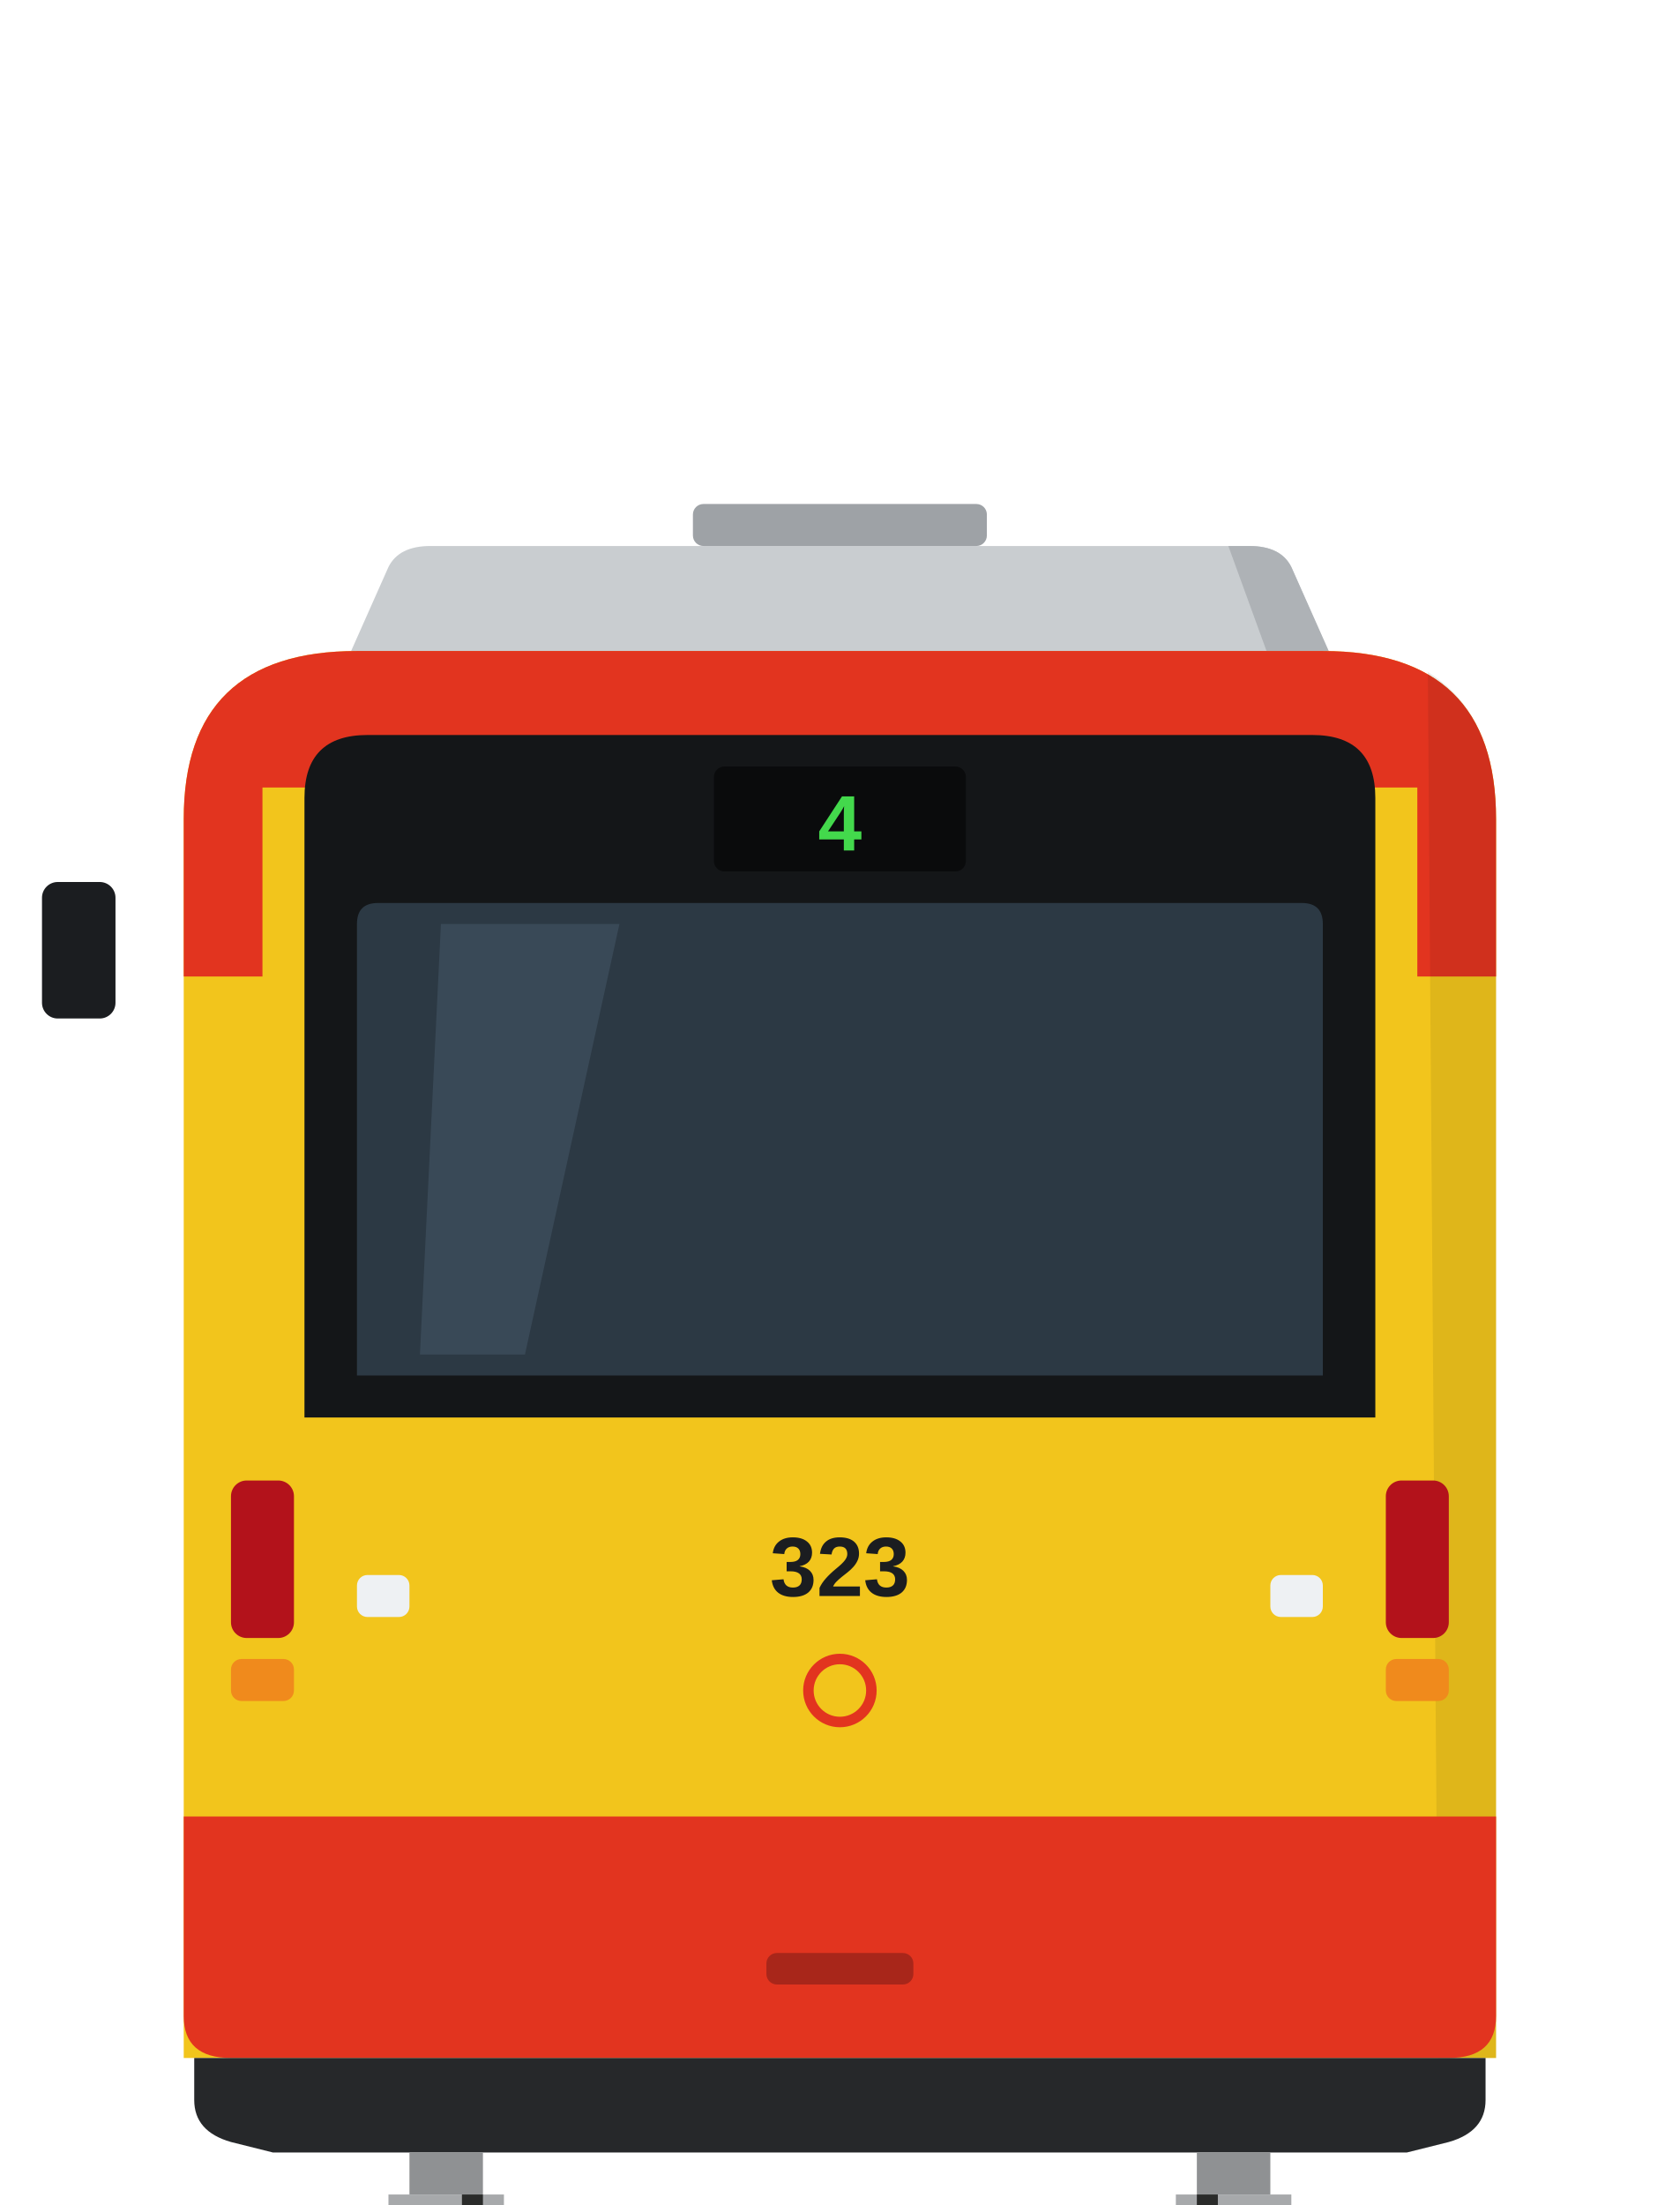
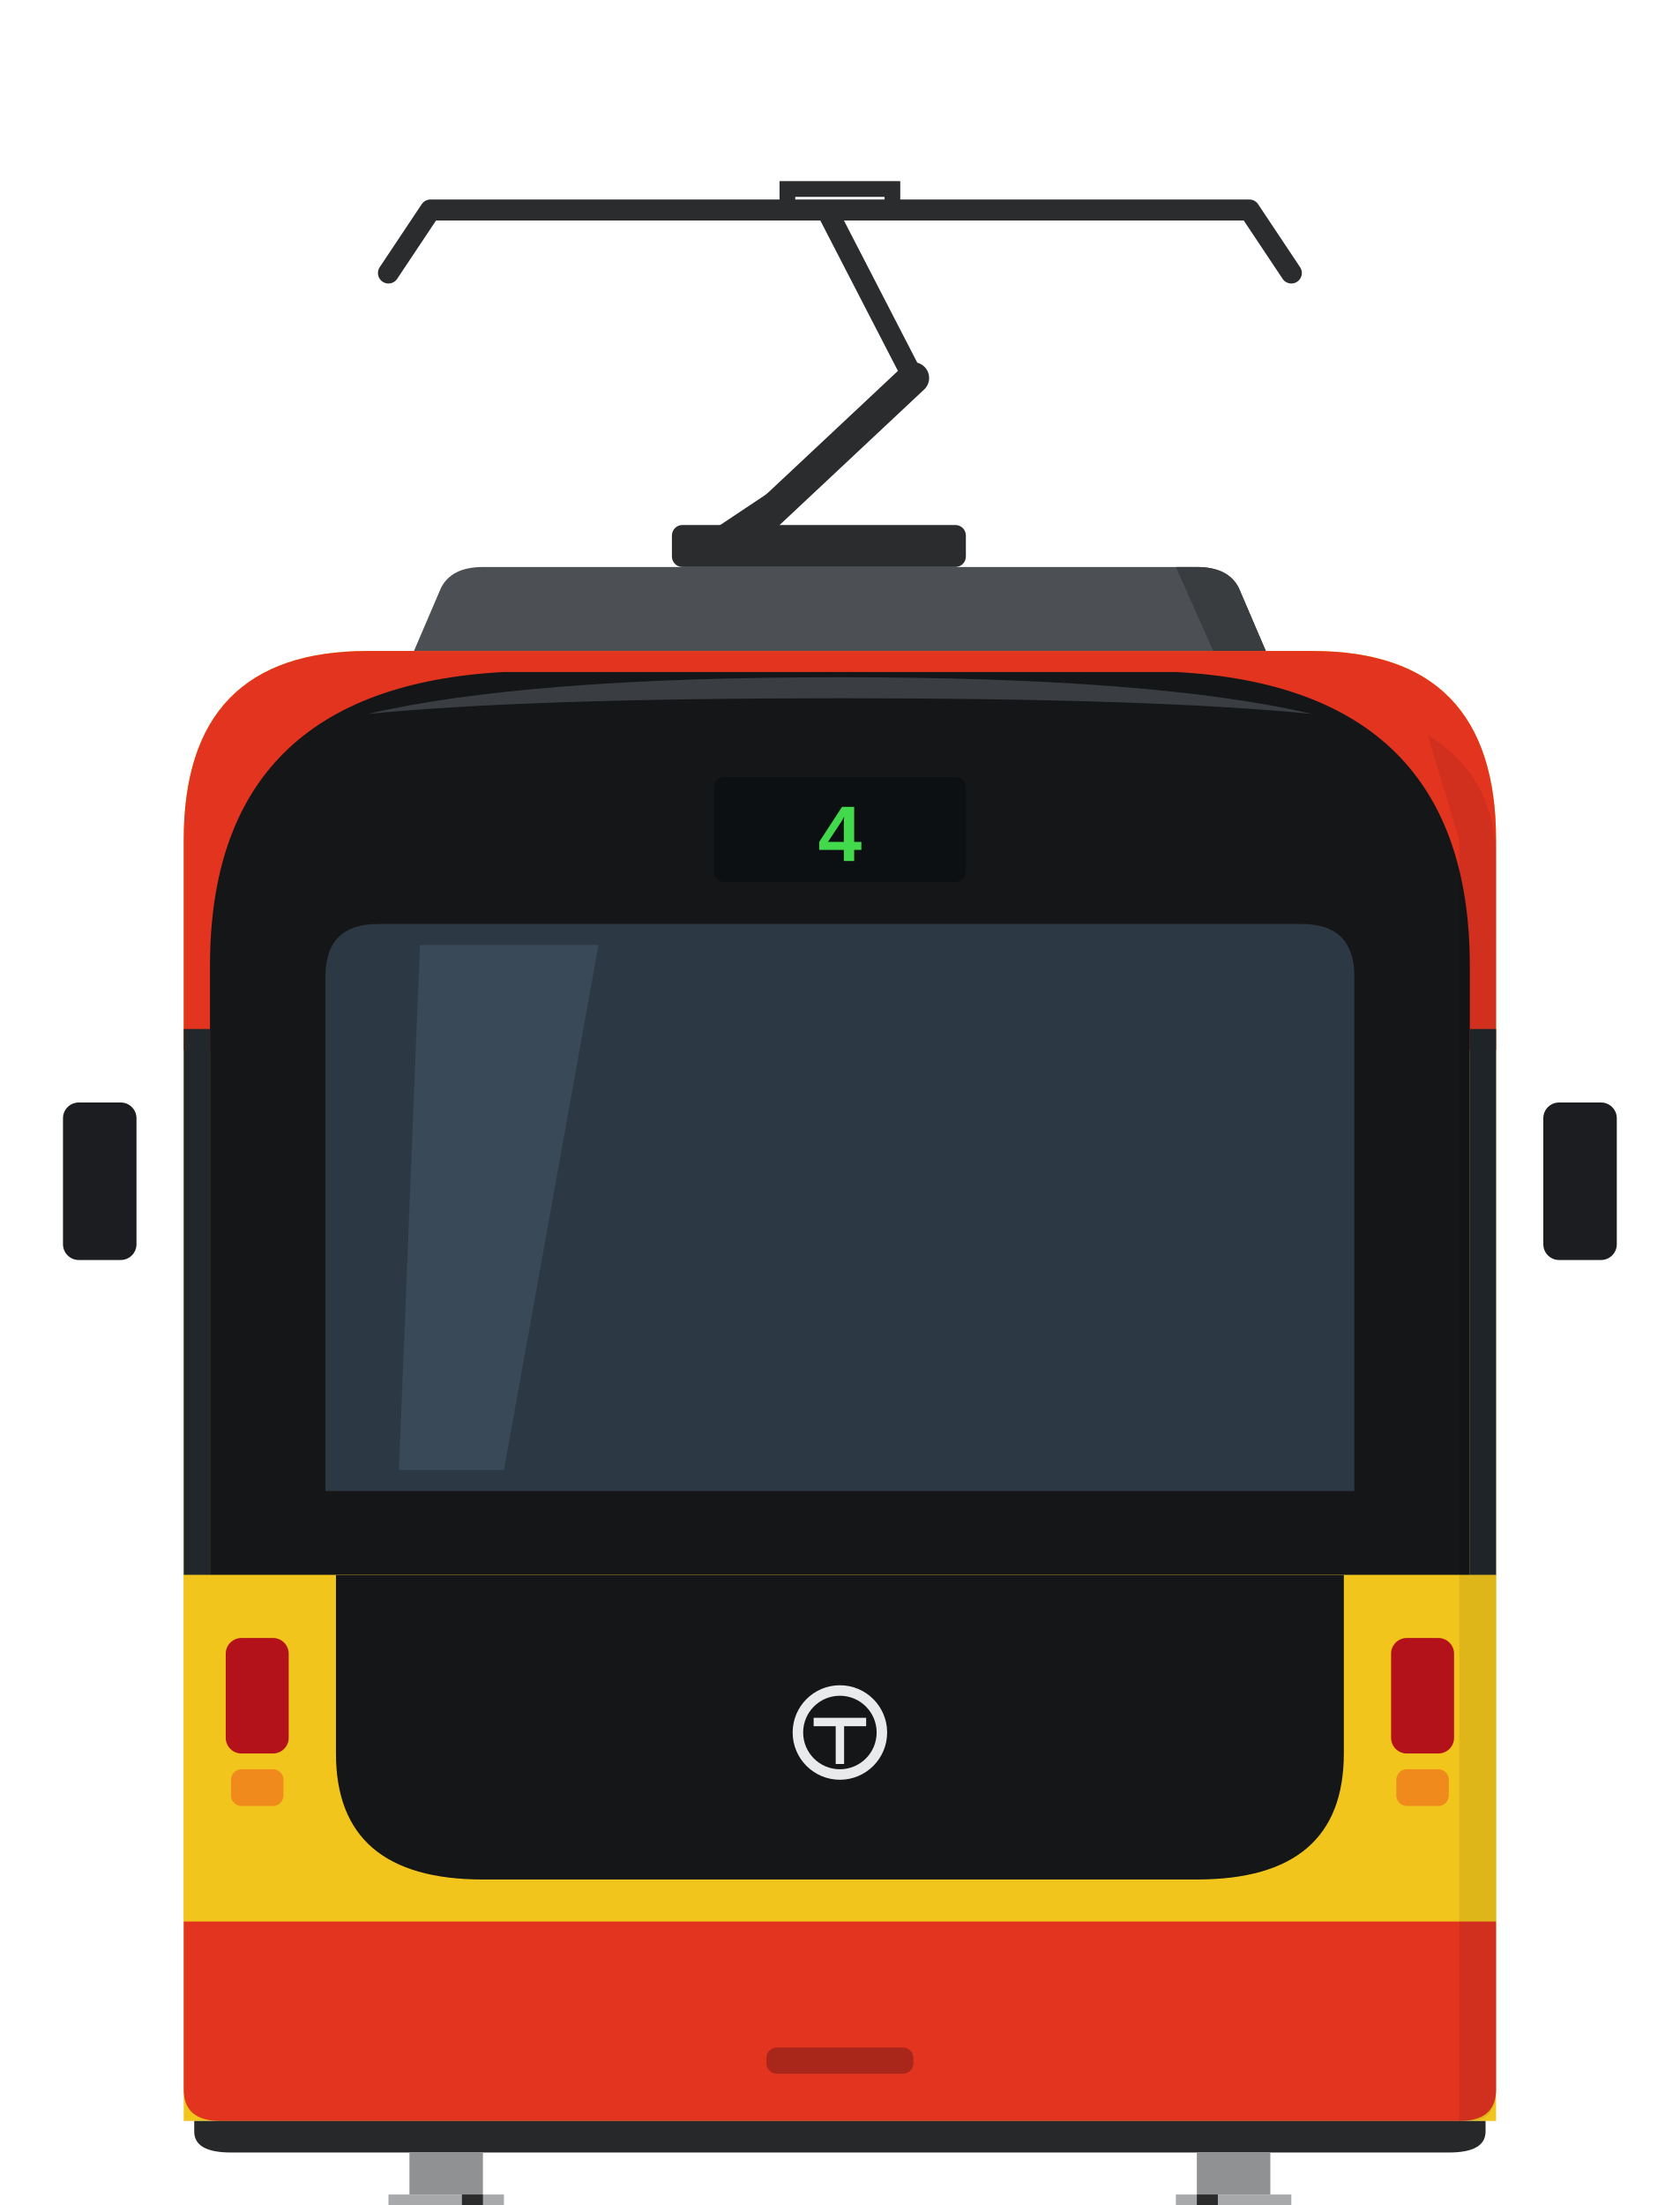
<svg xmlns="http://www.w3.org/2000/svg" viewBox="0 0 320 420">
-   <path d="M66 126 L74 108 Q76 104 82 104 H238 Q244 104 246 108 L254 126 Z" fill="#c9cdd0" />
-   <path d="M234 104 H238 Q244 104 246 108 L254 126 H242 Z" fill="#aeb2b6" />
-   <rect x="132" y="96" width="56" height="8" rx="2" fill="#9ea2a6" />
-   <path d="M35 392 V156 Q35 124 68 124 H252 Q285 124 285 156 V392 Z" fill="#f2c51c" />
-   <path d="M35 186 V156 Q35 124 68 124 H252 Q285 124 285 156 V186 H270 V150 H50 V186 Z" fill="#e2341f" />
-   <path d="M272 128 Q285 136 285 156 V392 H274 Z" fill="#000" opacity=".08" />
-   <path d="M58 270 V152 Q58 140 70 140 H250 Q262 140 262 152 V270 Z" fill="#141618" />
-   <rect x="136" y="146" width="48" height="20" rx="2" fill="#0a0b0c" />
-   <text x="160" y="162" text-anchor="middle" font-family="Arial, sans-serif" font-size="15" font-weight="bold" fill="#43d94c">4</text>
-   <path d="M68 176 Q68 172 72 172 H248 Q252 172 252 176 V262 H68 Z" fill="#2c3944" />
-   <path d="M84 176 L118 176 L100 258 L80 258 Z" fill="#46596a" opacity=".5" />
-   <rect x="44" y="282" width="12" height="30" rx="3" fill="#b3121b" />
-   <rect x="264" y="282" width="12" height="30" rx="3" fill="#b3121b" />
-   <rect x="44" y="316" width="12" height="8" rx="2" fill="#f08a1c" />
-   <rect x="264" y="316" width="12" height="8" rx="2" fill="#f08a1c" />
-   <rect x="68" y="300" width="10" height="8" rx="2" fill="#eef1f3" />
-   <rect x="242" y="300" width="10" height="8" rx="2" fill="#eef1f3" />
-   <text x="160" y="304" text-anchor="middle" font-family="Arial, sans-serif" font-size="16" font-weight="bold" fill="#1b1d20">323</text>
-   <circle cx="160" cy="322" r="6" fill="none" stroke="#e2341f" stroke-width="2" />
-   <path d="M35 346 H285 V384 Q285 392 276 392 H44 Q35 392 35 384 Z" fill="#e2341f" />
-   <rect x="146" y="372" width="28" height="6" rx="2" fill="#a8261a" />
-   <rect x="8" y="168" width="14" height="26" rx="3" fill="#1b1d20" />
-   <path d="M37 392 H283 V400 Q283 406 276 408 L268 410 H52 L44 408 Q37 406 37 400 Z" fill="#26282a" />
+   <path d="M74 52 L82 40 H238 L246 52" stroke="#2a2c2e" stroke-width="4" fill="none" stroke-linecap="round" stroke-linejoin="round" />
+   <path d="M150 40 V36 H170 V40" stroke="#2a2c2e" stroke-width="3" fill="none" />
+   <path d="M142 102 L174 72" stroke="#2a2c2e" stroke-width="6" stroke-linecap="round" />
+   <path d="M174 72 L158 41" stroke="#2a2c2e" stroke-width="4" stroke-linecap="round" />
+   <path d="M136 102 L160 86" stroke="#2a2c2e" stroke-width="2" stroke-linecap="round" />
+   <rect x="128" y="100" width="56" height="8" rx="2" fill="#2a2c2e" />
+   <path d="M78 126 L84 112 Q86 108 92 108 H228 Q234 108 236 112 L242 126 Z" fill="#4c5054" />
+   <path d="M224 108 H228 Q234 108 236 112 L242 126 H232 Z" fill="#3a3d40" />
+   <path d="M35 404 V160 Q35 124 70 124 H250 Q285 124 285 160 V404 Z" fill="#f2c51c" />
+   <path d="M35 200 V160 Q35 124 70 124 H250 Q285 124 285 160 V200 Z" fill="#e2341f" />
+   <path d="M40 300 V184 Q40 131 96 128 H224 Q280 131 280 184 V300 Z" fill="#141618" />
+   <path d="M70 136 Q100 129 160 129 Q220 129 250 136 Q220 133 160 133 Q100 133 70 136 Z" fill="#3a3e42" />
+   <rect x="35" y="196" width="5" height="104" fill="#22272b" />
+   <rect x="280" y="196" width="5" height="104" fill="#22272b" />
+   <rect x="136" y="148" width="48" height="20" rx="2" fill="#0d1012" />
+   <text x="160" y="164" text-anchor="middle" font-family="Arial, sans-serif" font-size="15" font-weight="bold" fill="#43d94c">4</text>
+   <path d="M62 284 V186 Q62 176 72 176 H248 Q258 176 258 186 V284 Z" fill="#2c3944" />
+   <path d="M80 180 L114 180 L96 280 L76 280 Z" fill="#46596a" opacity=".5" />
+   <rect x="35" y="300" width="250" height="66" fill="#f2c51c" />
+   <path d="M64 300 H256 V334 Q256 358 228 358 H92 Q64 358 64 334 Z" fill="#141618" />
+   <circle cx="160" cy="330" r="8" fill="none" stroke="#e8eaec" stroke-width="2" />
+   <path d="M155 328 H165 M160 328 V336" stroke="#e8eaec" stroke-width="1.6" />
+   <rect x="43" y="312" width="12" height="22" rx="3" fill="#b3121b" />
+   <rect x="265" y="312" width="12" height="22" rx="3" fill="#b3121b" />
+   <rect x="44" y="337" width="10" height="7" rx="2" fill="#f08a1c" />
+   <rect x="266" y="337" width="10" height="7" rx="2" fill="#f08a1c" />
+   <path d="M35 366 H285 V398 Q285 404 278 404 H42 Q35 404 35 398 Z" fill="#e2341f" />
+   <path d="M272 140 Q285 148 285 164 V398 Q285 404 280 404 H278 V160 Z" fill="#000" opacity=".08" />
+   <rect x="146" y="390" width="28" height="5" rx="2" fill="#a8261a" />
+   <rect x="294" y="210" width="14" height="30" rx="3" fill="#1b1d20" />
+   <rect x="12" y="210" width="14" height="30" rx="3" fill="#1b1d20" />
+   <path d="M37 404 H283 V406 Q283 410 276 410 H44 Q37 410 37 406 Z" fill="#26282a" />
  <rect x="78" y="410" width="14" height="8" fill="#8f9193" />
  <rect x="228" y="410" width="14" height="8" fill="#8f9193" />
  <rect x="74" y="418" width="22" height="2" fill="#a7a9ab" />
  <rect x="88" y="418" width="4" height="2" fill="#2a2b2a" />
  <rect x="224" y="418" width="22" height="2" fill="#a7a9ab" />
  <rect x="228" y="418" width="4" height="2" fill="#2a2b2a" />
</svg>
